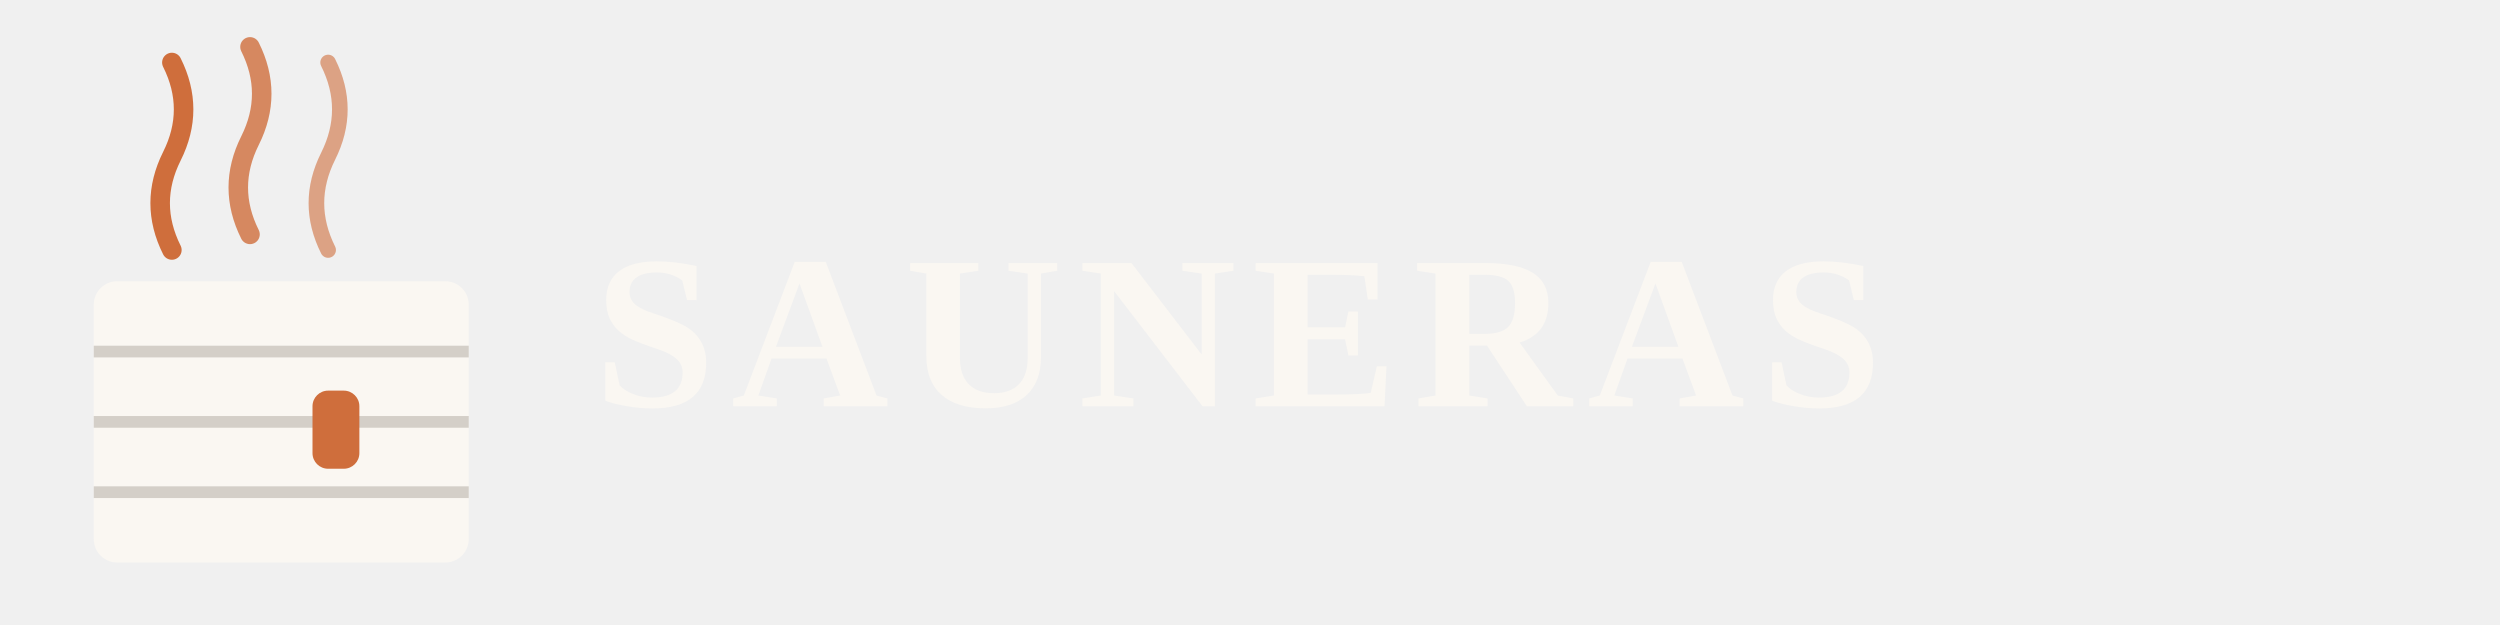
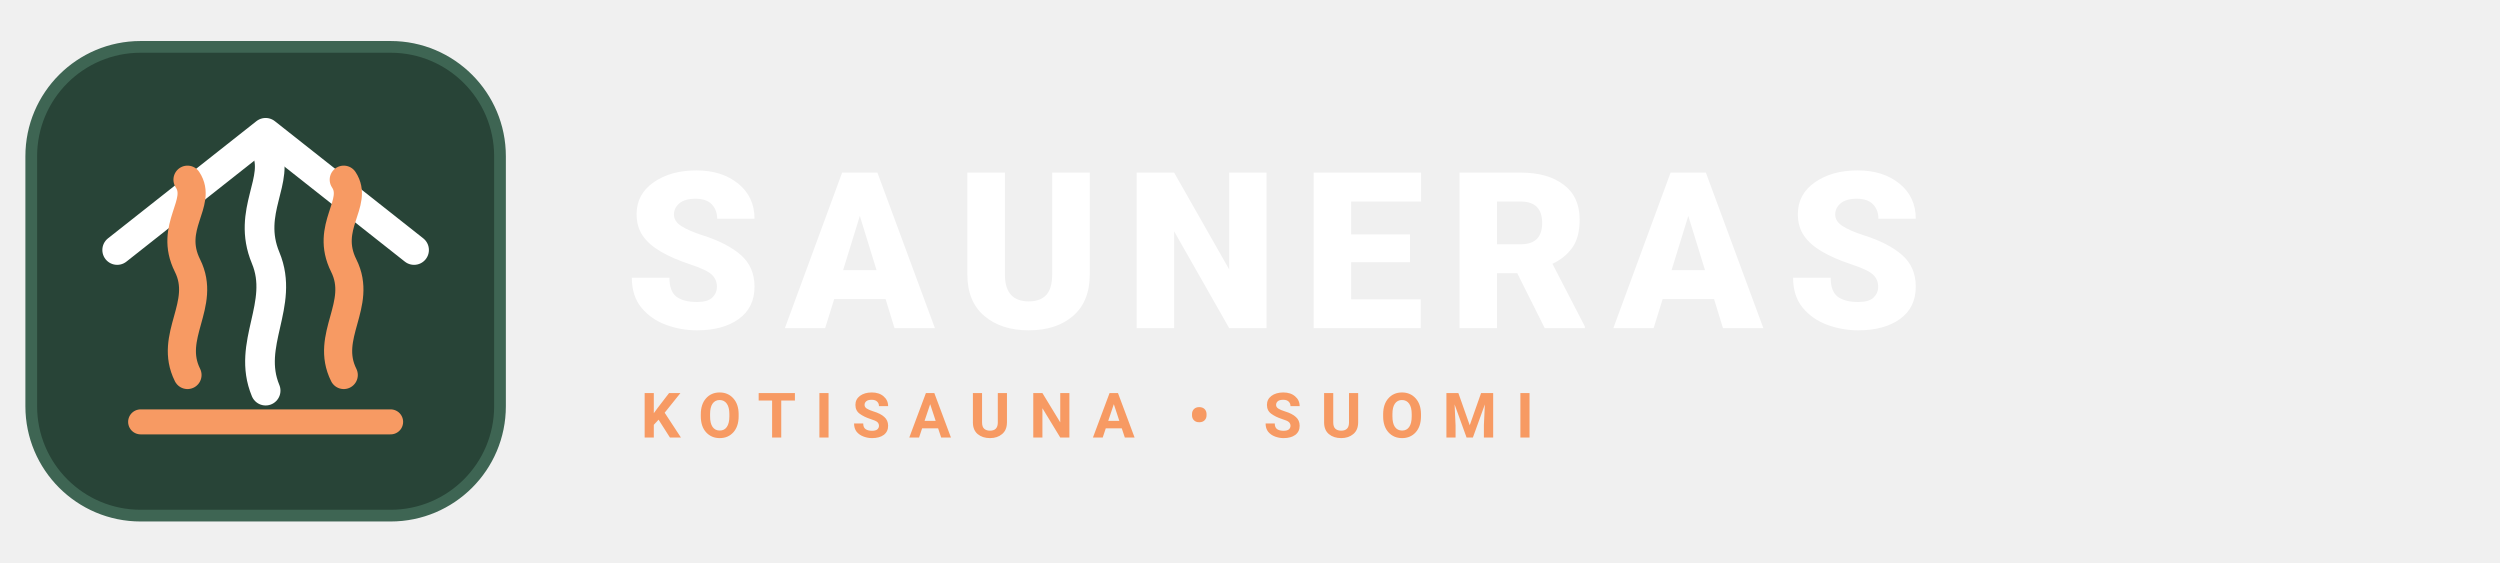
- <svg xmlns="http://www.w3.org/2000/svg" viewBox="0 0 320 80" width="320" height="80">
-   <g transform="translate(4, 8)">
-     <rect x="8" y="28" width="48" height="36" rx="3" fill="#FAF7F2" />
-     <line x1="8" y1="37" x2="56" y2="37" stroke="#d4cfc8" stroke-width="1.5" />
-     <line x1="8" y1="46" x2="56" y2="46" stroke="#d4cfc8" stroke-width="1.5" />
-     <line x1="8" y1="55" x2="56" y2="55" stroke="#d4cfc8" stroke-width="1.5" />
-     <rect x="36" y="42" width="6" height="10" rx="2" fill="#CF6E3C" />
-     <path d="M18 24 Q15 18 18 12 Q21 6 18 0" stroke="#CF6E3C" stroke-width="2.5" fill="none" stroke-linecap="round" />
-     <path d="M28 22 Q25 16 28 10 Q31 4 28 -2" stroke="#CF6E3C" stroke-width="2.5" fill="none" stroke-linecap="round" opacity="0.8" />
-     <path d="M38 24 Q35 18 38 12 Q41 6 38 0" stroke="#CF6E3C" stroke-width="2" fill="none" stroke-linecap="round" opacity="0.6" />
-   </g>
-   <text x="76" y="52" font-family="Georgia, 'Times New Roman', serif" font-size="28" font-weight="700" fill="#FAF7F2" letter-spacing="2">SAUNERAS</text>
+ <svg xmlns="http://www.w3.org/2000/svg" viewBox="0 0 320 72" width="320" height="72" fill="none">
+   <rect x="4" y="6" width="60" height="60" rx="14" fill="#284437" stroke="#3E6553" stroke-width="1.5" />
+   <path d="M15 32L34 17L53 32" stroke="#FFFFFF" stroke-width="3.8" stroke-linecap="round" stroke-linejoin="round" />
+   <path d="M24 48C21.5 43 26.5 39 24 34C21.5 29 26 26 24 23" stroke="#F79A63" stroke-width="3.6" stroke-linecap="round" />
+   <path d="M34 50C31.5 44 36.5 39 34 33C31.5 27 36 23 34 19" stroke="#FFFFFF" stroke-width="3.8" stroke-linecap="round" />
+   <path d="M44 48C41.5 43 46.5 39 44 34C41.5 29 46 26 44 23" stroke="#F79A63" stroke-width="3.6" stroke-linecap="round" />
+   <path d="M18 54H50" stroke="#F79A63" stroke-width="3.2" stroke-linecap="round" />
+   <text x="80" y="42" font-family="'Plus Jakarta Sans', -apple-system, BlinkMacSystemFont, 'Segoe UI', Roboto, sans-serif" font-size="28" font-weight="800" letter-spacing="3" fill="#FFFFFF">SAUNERAS</text>
+   <text x="82" y="56" font-family="'Plus Jakarta Sans', -apple-system, BlinkMacSystemFont, 'Segoe UI', Roboto, sans-serif" font-size="8" font-weight="700" letter-spacing="2.4" fill="#F79A63">KOTISAUNA • SUOMI</text>
</svg>
